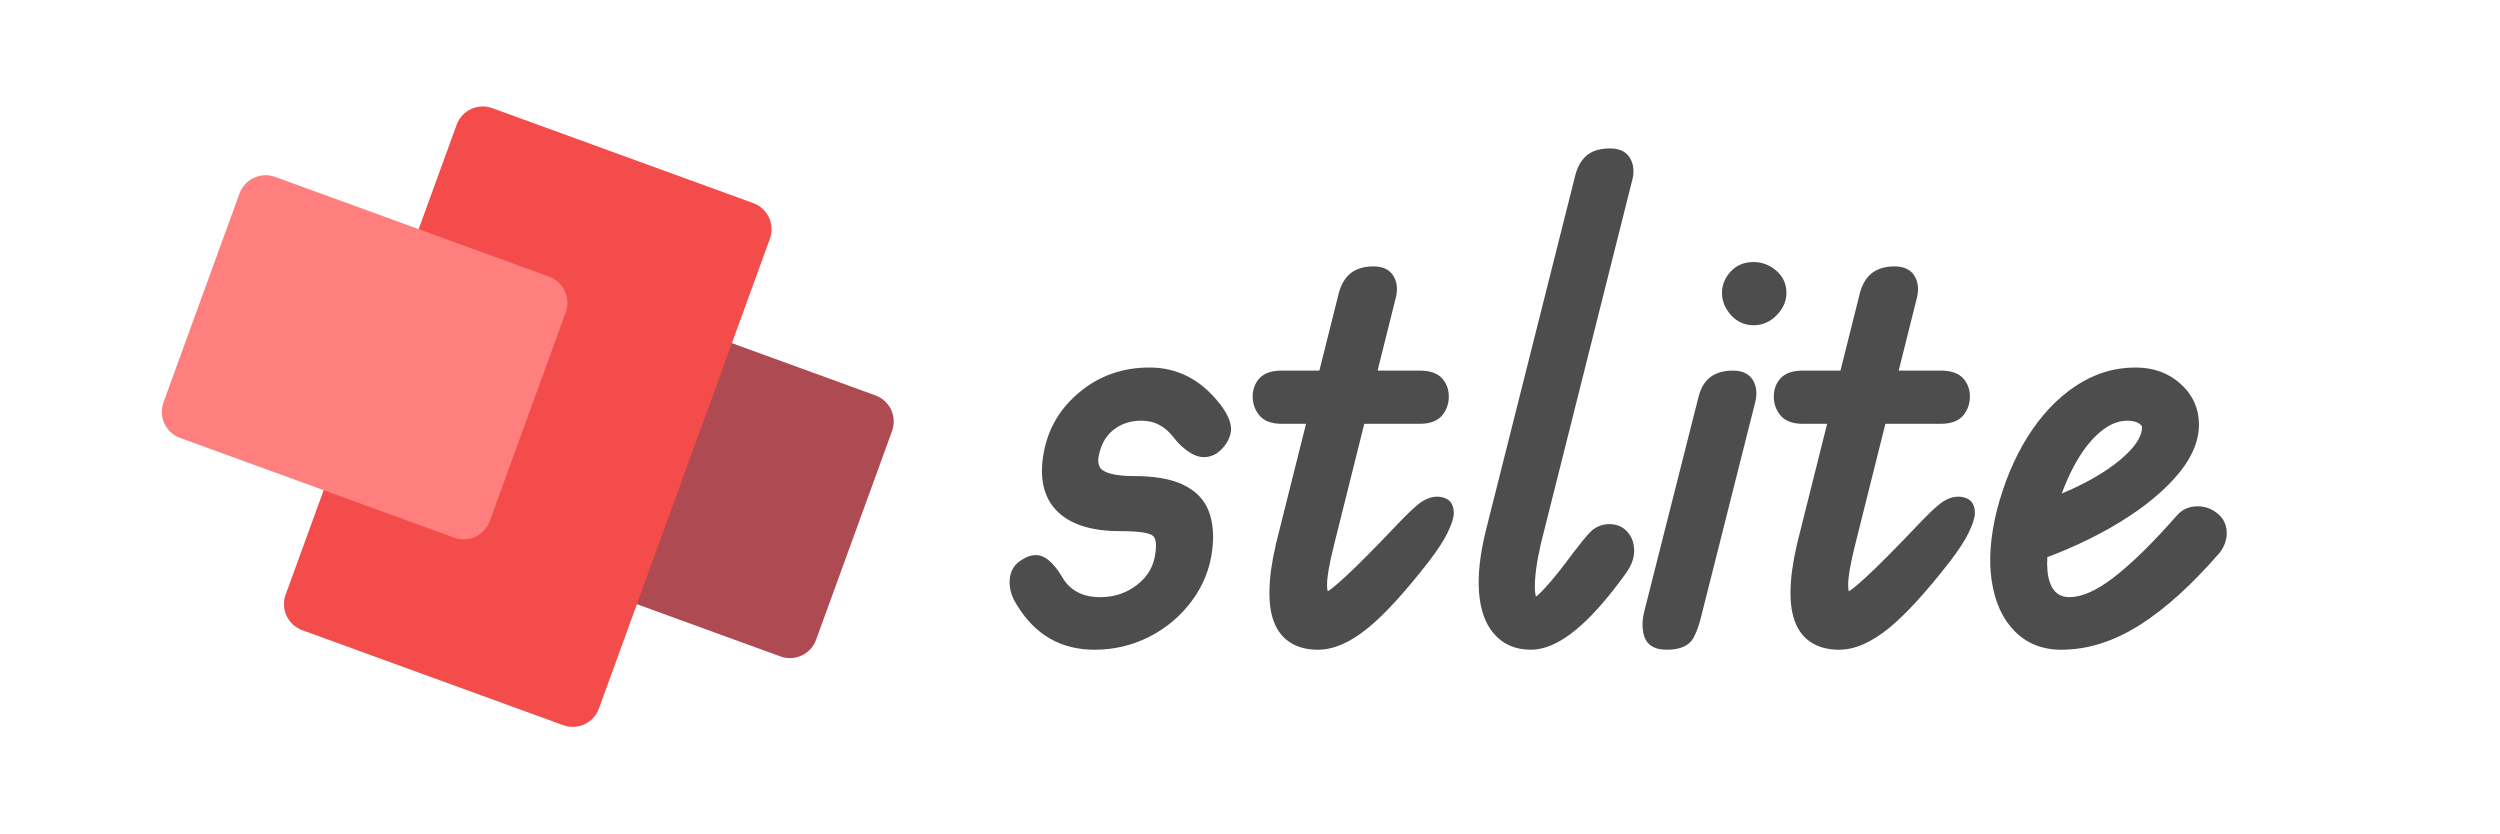
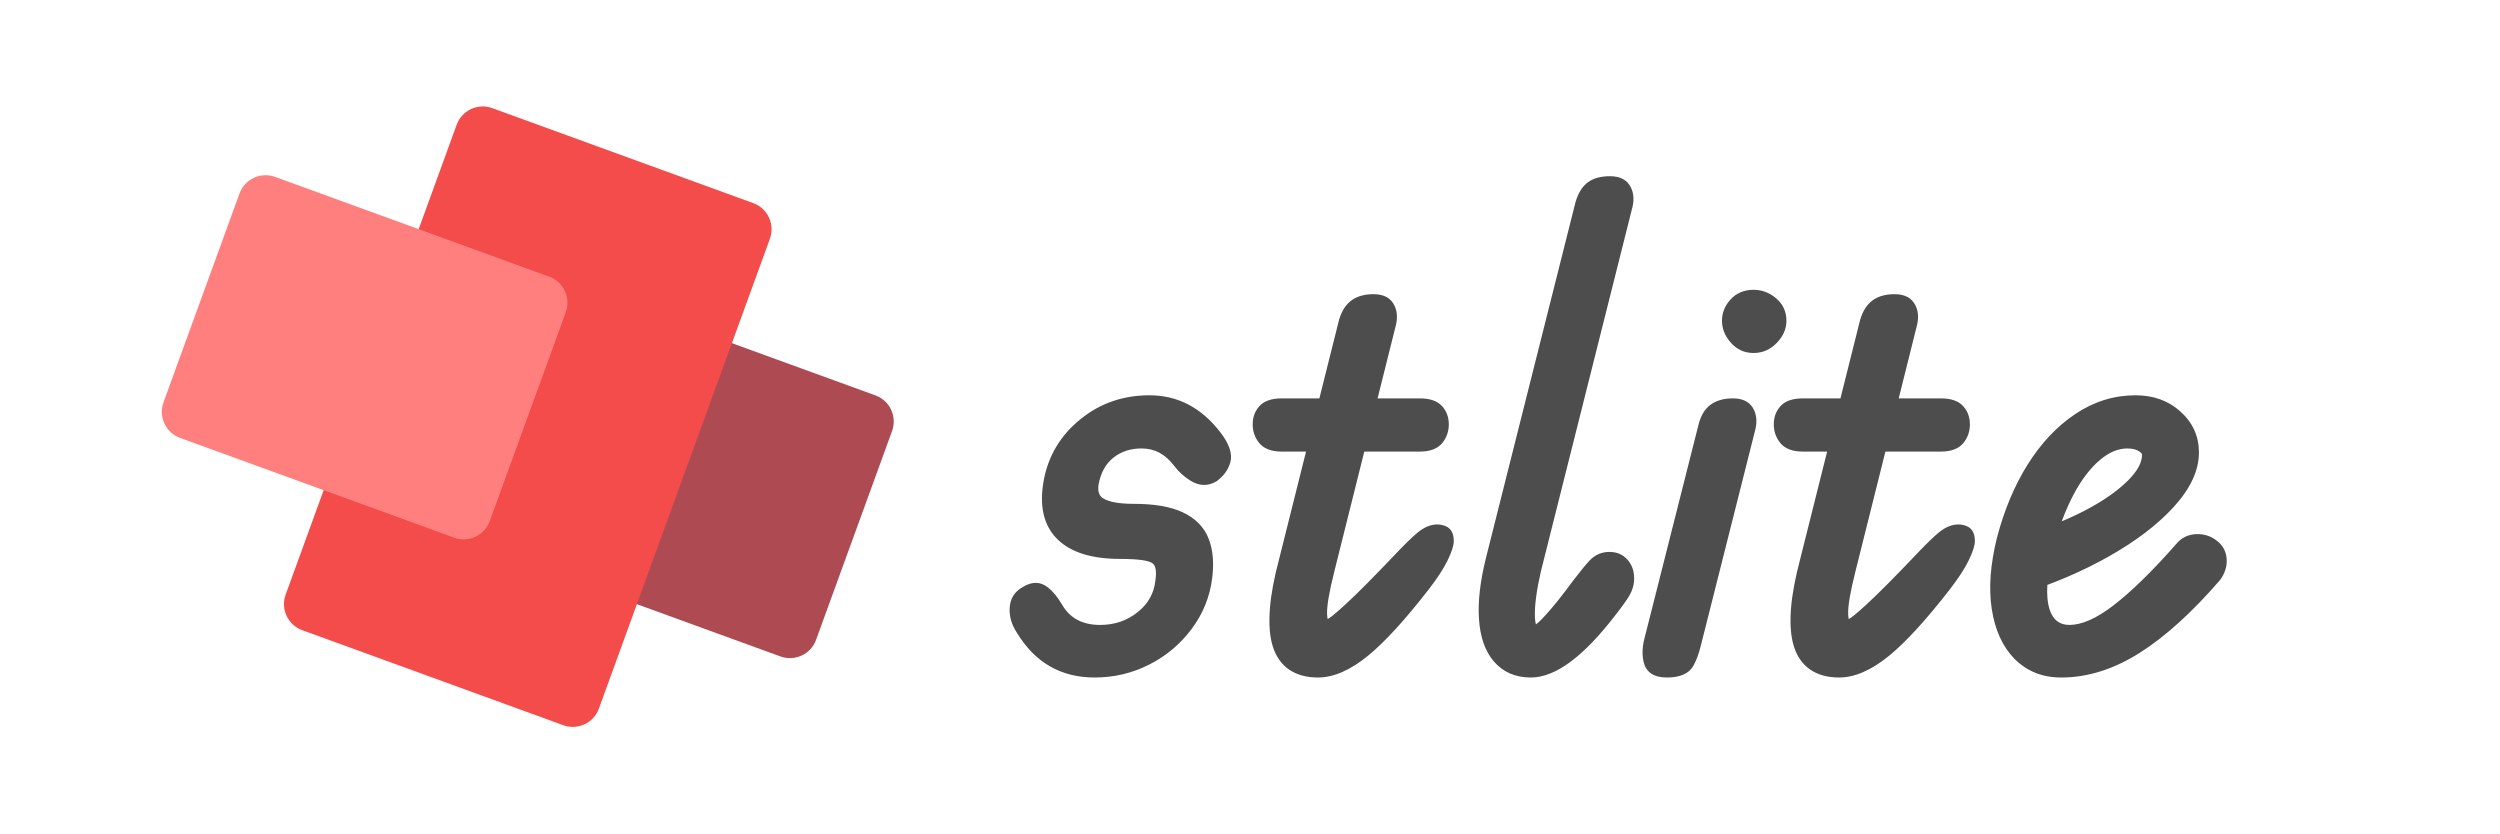
<svg xmlns="http://www.w3.org/2000/svg" width="540" height="180" viewBox="-80, 0, 1800, 600">
  <g transform="rotate(20, 300, 300)">
    <rect rx="20" ry="20" fill="rgb(173, 74, 82)" x="300" width="250" y="200" height="200" />
    <rect rx="20" ry="20" fill="rgb(244, 75, 75)" x="180" width="240" y="100" height="400" />
    <rect rx="20" ry="20" fill="rgb(255, 127, 127)" x="50" width="250" y="200" height="200" />
  </g>
-   <g transform="translate(600, -20) scale(6, 6)">
+   <g transform="translate(600, 0) scale(6, 6)">
    <path fill-rule="nonzero" fill="rgb(30%, 30%, 30%)" fill-opacity="1" d="M 18.016 81.301 C 13.984 81.301 10.879 79.516 8.703 75.945 L 9.703 75.336 L 8.73 75.984 C 8.09 75.027 7.789 74.051 7.82 73.051 C 7.863 71.855 8.402 70.977 9.449 70.414 L 10.004 71.441 L 9.391 70.445 C 10.504 69.762 11.512 69.773 12.414 70.488 C 13 70.949 13.555 71.617 14.074 72.488 L 14.086 72.504 L 14.094 72.52 C 15.02 74.168 16.551 74.992 18.688 74.992 C 20.414 74.992 21.918 74.477 23.199 73.449 C 24.445 72.453 25.148 71.195 25.312 69.668 L 25.32 69.637 C 25.461 68.602 25.363 67.938 25.027 67.641 C 24.602 67.262 23.285 67.07 21.086 67.07 C 17.672 67.07 15.164 66.285 13.562 64.715 C 11.895 63.074 11.348 60.703 11.922 57.602 C 12.477 54.672 13.934 52.242 16.305 50.316 C 18.664 48.395 21.434 47.434 24.605 47.434 C 27.984 47.434 30.812 48.906 33.094 51.855 C 34.184 53.266 34.586 54.469 34.309 55.469 C 34.062 56.348 33.531 57.094 32.723 57.699 L 32.668 57.742 L 32.609 57.777 C 31.605 58.359 30.582 58.332 29.535 57.688 C 28.758 57.211 28.102 56.613 27.562 55.895 C 27.023 55.188 26.426 54.66 25.777 54.316 C 25.152 53.984 24.438 53.816 23.633 53.816 C 22.309 53.816 21.18 54.191 20.246 54.945 C 19.328 55.684 18.742 56.758 18.492 58.168 C 18.375 58.945 18.551 59.484 19.02 59.785 C 19.727 60.238 20.965 60.461 22.734 60.461 C 25.203 60.461 27.156 60.801 28.586 61.473 C 30.145 62.207 31.191 63.281 31.727 64.703 C 32.223 66.004 32.355 67.551 32.133 69.34 C 31.859 71.594 31.035 73.637 29.66 75.477 C 28.305 77.293 26.609 78.719 24.574 79.75 C 22.535 80.785 20.348 81.301 18.016 81.301 Z M 18.016 78.961 C 19.977 78.961 21.809 78.527 23.516 77.664 C 25.223 76.797 26.648 75.602 27.785 74.074 C 28.91 72.57 29.586 70.895 29.809 69.051 C 29.984 67.645 29.895 66.473 29.539 65.527 C 29.227 64.699 28.578 64.055 27.59 63.59 C 26.473 63.066 24.855 62.805 22.734 62.805 C 20.508 62.805 18.852 62.453 17.758 61.758 C 16.434 60.91 15.91 59.578 16.188 57.762 C 16.539 55.773 17.402 54.227 18.781 53.121 C 20.141 52.023 21.758 51.477 23.633 51.477 C 24.824 51.477 25.906 51.734 26.875 52.25 C 27.824 52.754 28.68 53.5 29.438 54.492 C 29.797 54.973 30.238 55.371 30.762 55.695 C 31.012 55.848 31.234 55.867 31.43 55.754 L 32.02 56.766 L 31.316 55.828 C 31.703 55.539 31.949 55.207 32.055 54.84 C 32.121 54.594 31.852 54.074 31.242 53.289 C 29.43 50.945 27.219 49.773 24.605 49.773 C 21.988 49.773 19.711 50.559 17.781 52.129 C 15.855 53.699 14.668 55.664 14.223 58.027 C 13.801 60.316 14.125 61.988 15.203 63.043 C 16.348 64.168 18.309 64.73 21.086 64.73 C 23.879 64.73 25.707 65.117 26.578 65.887 C 27.539 66.738 27.895 68.094 27.637 69.957 L 26.477 69.797 L 27.641 69.922 C 27.406 72.09 26.414 73.875 24.664 75.277 C 22.949 76.648 20.961 77.332 18.688 77.332 C 15.637 77.332 13.426 76.109 12.051 73.664 L 13.074 73.09 L 12.07 73.691 C 11.695 73.066 11.324 72.609 10.961 72.324 C 10.914 72.289 10.801 72.324 10.617 72.441 L 10.586 72.457 L 10.559 72.473 C 10.305 72.609 10.172 72.828 10.16 73.129 C 10.145 73.629 10.316 74.148 10.676 74.688 L 10.691 74.707 L 10.703 74.727 C 12.422 77.551 14.859 78.961 18.016 78.961 Z M 18.016 80.129 C 14.422 80.129 11.648 78.531 9.703 75.336 C 9.203 74.59 8.965 73.84 8.992 73.09 C 9.016 72.34 9.352 71.793 10.004 71.441 C 10.652 71.043 11.215 71.031 11.688 71.406 C 12.16 71.781 12.625 72.34 13.074 73.09 C 14.223 75.137 16.094 76.16 18.688 76.16 C 20.688 76.16 22.434 75.562 23.93 74.363 C 25.43 73.164 26.277 71.645 26.477 69.797 C 26.676 68.348 26.453 67.336 25.805 66.762 C 25.156 66.188 23.582 65.902 21.086 65.902 C 17.992 65.902 15.758 65.227 14.383 63.879 C 13.012 62.531 12.574 60.508 13.074 57.812 C 13.57 55.168 14.895 52.969 17.043 51.223 C 19.188 49.477 21.711 48.602 24.605 48.602 C 27.602 48.602 30.121 49.926 32.168 52.57 C 33.02 53.668 33.355 54.531 33.18 55.156 C 33.004 55.777 32.617 56.316 32.02 56.766 C 31.422 57.113 30.797 57.09 30.148 56.691 C 29.496 56.289 28.949 55.793 28.5 55.191 C 27.852 54.344 27.125 53.707 26.328 53.281 C 25.527 52.859 24.629 52.645 23.633 52.645 C 22.035 52.645 20.66 53.109 19.512 54.031 C 18.363 54.957 17.641 56.266 17.34 57.965 C 17.141 59.262 17.492 60.199 18.391 60.773 C 19.289 61.344 20.734 61.633 22.734 61.633 C 25.031 61.633 26.816 61.934 28.086 62.531 C 29.359 63.129 30.211 63.992 30.633 65.113 C 31.059 66.238 31.172 67.598 30.973 69.195 C 30.723 71.242 29.973 73.102 28.723 74.777 C 27.477 76.449 25.914 77.758 24.043 78.707 C 22.172 79.656 20.16 80.129 18.016 80.129 Z M 40.48 54.191 C 39.199 54.191 38.277 53.824 37.719 53.094 C 37.23 52.461 36.988 51.738 36.988 50.922 C 36.988 50.082 37.246 49.367 37.762 48.773 C 38.32 48.129 39.227 47.805 40.48 47.805 L 57.031 47.805 C 58.285 47.805 59.191 48.129 59.75 48.773 C 60.266 49.367 60.523 50.082 60.523 50.922 C 60.523 51.738 60.281 52.461 59.797 53.094 C 59.238 53.824 58.316 54.191 57.031 54.191 Z M 40.48 51.852 L 57.031 51.852 C 57.547 51.852 57.848 51.793 57.938 51.672 C 58.102 51.457 58.184 51.207 58.184 50.922 C 58.184 50.664 58.117 50.461 57.98 50.305 C 57.891 50.199 57.574 50.148 57.031 50.148 L 40.48 50.148 C 39.938 50.148 39.621 50.199 39.531 50.305 C 39.398 50.461 39.332 50.664 39.332 50.922 C 39.332 51.207 39.414 51.457 39.578 51.672 C 39.668 51.793 39.969 51.852 40.48 51.852 Z M 44.824 81.301 C 43.434 81.301 42.277 80.98 41.352 80.344 C 40.402 79.688 39.734 78.715 39.359 77.426 C 39.02 76.266 38.918 74.805 39.055 73.039 C 39.184 71.344 39.559 69.34 40.176 67.023 L 47.367 38.324 L 47.379 38.293 C 47.707 37.234 48.223 36.469 48.918 35.992 C 49.594 35.531 50.449 35.301 51.488 35.301 C 52.734 35.301 53.57 35.762 54.008 36.68 C 54.359 37.422 54.395 38.281 54.113 39.262 L 52.988 38.941 L 54.121 39.227 L 46.785 68.582 C 46.164 71.02 45.875 72.742 45.918 73.75 C 45.934 74.094 45.977 74.316 46.043 74.418 C 45.996 74.352 45.941 74.316 45.875 74.316 C 46.07 74.316 46.781 73.758 48.004 72.637 C 49.434 71.336 51.559 69.195 54.387 66.219 C 55.367 65.188 56.164 64.418 56.773 63.914 C 57.562 63.262 58.348 62.934 59.129 62.934 C 59.488 62.934 59.828 63.004 60.152 63.141 C 60.797 63.418 61.121 64.016 61.121 64.93 C 61.121 65.457 60.871 66.238 60.367 67.273 C 59.91 68.219 59.156 69.371 58.109 70.734 C 55.258 74.402 52.836 77.047 50.844 78.676 C 48.707 80.426 46.699 81.301 44.824 81.301 Z M 44.824 78.961 C 46.145 78.961 47.656 78.262 49.363 76.867 C 51.219 75.348 53.516 72.828 56.254 69.309 C 57.203 68.07 57.875 67.055 58.262 66.25 C 58.609 65.539 58.781 65.098 58.781 64.93 C 58.781 65.043 58.93 65.164 59.23 65.293 C 59.203 65.281 59.168 65.273 59.129 65.273 C 58.91 65.273 58.621 65.422 58.266 65.719 C 57.727 66.16 57 66.867 56.082 67.832 C 53.219 70.848 51.051 73.023 49.582 74.367 C 47.914 75.895 46.676 76.656 45.875 76.656 C 44.43 76.656 43.664 75.723 43.582 73.855 C 43.527 72.617 43.836 70.668 44.512 68.016 L 51.855 38.641 L 51.863 38.621 C 51.98 38.203 51.992 37.891 51.895 37.684 C 51.879 37.656 51.746 37.641 51.488 37.641 C 50.934 37.641 50.516 37.734 50.242 37.922 C 49.992 38.094 49.781 38.449 49.613 38.992 L 48.496 38.641 L 49.629 38.926 L 42.438 67.625 C 41.855 69.805 41.504 71.668 41.387 73.219 C 41.273 74.699 41.344 75.883 41.605 76.77 C 41.828 77.527 42.184 78.074 42.68 78.418 C 43.203 78.777 43.918 78.961 44.824 78.961 Z M 40.48 53.02 C 39.582 53.02 38.973 52.809 38.648 52.383 C 38.324 51.961 38.16 51.473 38.16 50.922 C 38.16 50.375 38.324 49.914 38.648 49.539 C 38.973 49.164 39.582 48.977 40.48 48.977 L 57.031 48.977 C 57.93 48.977 58.543 49.164 58.867 49.539 C 59.191 49.914 59.352 50.375 59.352 50.922 C 59.352 51.473 59.191 51.961 58.867 52.383 C 58.543 52.809 57.93 53.02 57.031 53.02 Z M 44.824 80.129 C 43.676 80.129 42.742 79.879 42.016 79.383 C 41.293 78.883 40.781 78.121 40.48 77.098 C 40.184 76.074 40.094 74.75 40.219 73.129 C 40.344 71.504 40.707 69.57 41.305 67.324 L 48.496 38.641 C 48.746 37.844 49.105 37.281 49.582 36.957 C 50.055 36.633 50.691 36.469 51.488 36.469 C 52.238 36.469 52.727 36.707 52.949 37.184 C 53.176 37.656 53.188 38.242 52.988 38.941 L 45.648 68.297 C 45 70.844 44.699 72.68 44.75 73.801 C 44.801 74.926 45.176 75.488 45.875 75.488 C 46.371 75.488 47.348 74.824 48.793 73.504 C 50.242 72.18 52.391 70.02 55.234 67.023 C 56.184 66.027 56.945 65.289 57.52 64.816 C 58.094 64.34 58.629 64.105 59.129 64.105 C 59.328 64.105 59.516 64.141 59.691 64.215 C 59.863 64.293 59.953 64.527 59.953 64.93 C 59.953 65.277 59.742 65.891 59.316 66.762 C 58.891 67.637 58.18 68.723 57.18 70.02 C 54.387 73.613 52.027 76.199 50.105 77.77 C 48.184 79.344 46.422 80.129 44.824 80.129 Z M 70.363 81.301 C 68.504 81.301 67.023 80.652 65.914 79.355 C 64.871 78.133 64.281 76.434 64.141 74.254 C 64.008 72.211 64.277 69.809 64.957 67.047 L 75.75 24.172 L 75.762 24.141 C 76.086 23.094 76.582 22.332 77.242 21.855 C 77.895 21.383 78.773 21.145 79.871 21.145 C 81.113 21.145 81.953 21.605 82.391 22.527 C 82.742 23.266 82.777 24.129 82.496 25.109 L 81.371 24.789 L 82.504 25.074 L 71.57 68.582 C 71.051 70.863 70.812 72.664 70.855 73.984 C 70.875 74.52 70.938 74.883 71.043 75.082 C 71.008 75.02 70.934 74.992 70.812 74.992 C 70.969 74.992 71.395 74.617 72.086 73.867 C 72.98 72.902 74.113 71.488 75.484 69.625 C 76.316 68.535 76.961 67.75 77.41 67.27 C 78.066 66.574 78.863 66.23 79.797 66.23 C 80.703 66.23 81.434 66.551 81.992 67.195 C 82.508 67.789 82.766 68.531 82.766 69.422 C 82.766 70.129 82.574 70.812 82.195 71.469 C 81.895 71.988 81.277 72.844 80.344 74.035 C 78.535 76.363 76.828 78.133 75.223 79.344 C 73.492 80.648 71.871 81.301 70.363 81.301 Z M 70.363 78.961 C 71.348 78.961 72.5 78.465 73.812 77.473 C 75.254 76.387 76.816 74.762 78.5 72.594 C 79.367 71.488 79.922 70.723 80.172 70.297 C 80.34 70.004 80.426 69.711 80.426 69.422 C 80.426 69.113 80.359 68.883 80.223 68.727 C 80.133 68.621 79.992 68.57 79.797 68.57 C 79.535 68.57 79.309 68.672 79.113 68.875 C 78.719 69.297 78.137 70.008 77.371 71.016 C 75.945 72.945 74.758 74.426 73.805 75.457 C 72.648 76.707 71.652 77.332 70.812 77.332 C 69.359 77.332 68.594 76.242 68.52 74.066 C 68.465 72.543 68.727 70.523 69.301 68.012 L 80.238 24.484 L 80.246 24.465 C 80.363 24.051 80.375 23.738 80.277 23.527 C 80.262 23.5 80.129 23.488 79.871 23.488 C 79.277 23.488 78.855 23.574 78.609 23.75 C 78.371 23.926 78.168 24.285 77.992 24.836 L 76.879 24.488 L 78.012 24.773 L 67.23 67.602 C 66.609 70.133 66.359 72.297 66.473 74.102 C 66.582 75.766 66.988 77.008 67.695 77.836 C 68.336 78.586 69.223 78.961 70.363 78.961 Z M 70.363 80.129 C 68.863 80.129 67.68 79.617 66.805 78.594 C 65.93 77.57 65.434 76.098 65.309 74.176 C 65.184 72.254 65.445 69.969 66.094 67.324 L 76.879 24.488 C 77.125 23.691 77.477 23.129 77.926 22.805 C 78.375 22.48 79.023 22.316 79.871 22.316 C 80.621 22.316 81.109 22.555 81.332 23.027 C 81.559 23.504 81.57 24.09 81.371 24.789 L 70.438 68.297 C 69.887 70.695 69.637 72.605 69.688 74.027 C 69.738 75.449 70.113 76.16 70.812 76.16 C 71.309 76.16 72.023 75.66 72.945 74.664 C 73.867 73.664 75.031 72.219 76.43 70.32 C 77.227 69.27 77.84 68.523 78.262 68.074 C 78.688 67.625 79.199 67.398 79.797 67.398 C 80.348 67.398 80.785 67.586 81.109 67.961 C 81.434 68.336 81.594 68.82 81.594 69.422 C 81.594 69.922 81.457 70.406 81.184 70.883 C 80.91 71.355 80.32 72.168 79.422 73.316 C 77.676 75.562 76.039 77.258 74.52 78.406 C 72.996 79.555 71.609 80.129 70.363 80.129 Z M 86.688 81.301 C 85.117 81.301 84.188 80.672 83.898 79.418 C 83.707 78.586 83.734 77.684 83.98 76.699 L 90.496 50.938 C 90.762 49.867 91.246 49.074 91.945 48.559 C 92.629 48.059 93.52 47.805 94.625 47.805 C 95.867 47.805 96.707 48.266 97.145 49.188 C 97.492 49.926 97.527 50.789 97.25 51.77 L 96.125 51.449 L 97.258 51.734 L 90.742 77.57 C 90.52 78.465 90.234 79.23 89.887 79.867 C 89.363 80.824 88.297 81.301 86.688 81.301 Z M 86.688 78.961 C 87.371 78.961 87.754 78.887 87.832 78.746 C 88.082 78.285 88.297 77.703 88.473 77 L 94.992 51.145 L 95 51.125 C 95.117 50.711 95.129 50.398 95.027 50.188 C 95.016 50.16 94.879 50.148 94.625 50.148 C 94.031 50.148 93.602 50.246 93.336 50.441 C 93.086 50.625 92.898 50.98 92.766 51.512 L 86.25 77.27 C 86.098 77.887 86.074 78.426 86.18 78.895 C 86.191 78.938 86.359 78.961 86.688 78.961 Z M 97.098 42.359 C 95.992 42.359 95.074 41.938 94.34 41.094 C 93.652 40.301 93.305 39.434 93.305 38.492 C 93.305 37.543 93.645 36.695 94.32 35.949 C 95.027 35.168 95.953 34.777 97.098 34.777 C 98.078 34.777 98.961 35.102 99.75 35.754 C 100.609 36.465 101.039 37.375 101.039 38.492 C 101.039 39.453 100.656 40.336 99.891 41.137 C 99.109 41.949 98.18 42.359 97.098 42.359 Z M 97.098 40.02 C 97.512 40.02 97.879 39.852 98.199 39.52 C 98.531 39.172 98.699 38.828 98.699 38.492 C 98.699 38.109 98.551 37.801 98.262 37.559 C 97.902 37.266 97.516 37.117 97.098 37.117 C 96.645 37.117 96.297 37.25 96.055 37.516 C 95.781 37.82 95.645 38.145 95.645 38.492 C 95.645 38.852 95.801 39.207 96.109 39.559 C 96.375 39.867 96.703 40.02 97.098 40.02 Z M 86.688 80.129 C 85.738 80.129 85.191 79.805 85.039 79.156 C 84.891 78.508 84.914 77.785 85.113 76.984 L 91.629 51.223 C 91.828 50.426 92.168 49.852 92.641 49.5 C 93.117 49.152 93.777 48.977 94.625 48.977 C 95.375 48.977 95.859 49.215 96.086 49.688 C 96.309 50.164 96.324 50.75 96.125 51.449 L 89.609 77.285 C 89.41 78.082 89.16 78.758 88.859 79.305 C 88.559 79.855 87.836 80.129 86.688 80.129 Z M 97.098 41.188 C 96.348 41.188 95.723 40.902 95.227 40.328 C 94.727 39.754 94.477 39.141 94.477 38.492 C 94.477 37.844 94.711 37.258 95.188 36.734 C 95.66 36.207 96.297 35.945 97.098 35.945 C 97.797 35.945 98.434 36.184 99.008 36.656 C 99.582 37.133 99.867 37.742 99.867 38.492 C 99.867 39.141 99.594 39.754 99.043 40.328 C 98.496 40.902 97.844 41.188 97.098 41.188 Z M 103.012 54.191 C 101.73 54.191 100.809 53.824 100.25 53.094 C 99.766 52.461 99.52 51.738 99.52 50.922 C 99.52 50.082 99.777 49.367 100.293 48.773 C 100.852 48.129 101.758 47.805 103.012 47.805 L 119.562 47.805 C 120.816 47.805 121.723 48.129 122.281 48.773 C 122.797 49.367 123.055 50.082 123.055 50.922 C 123.055 51.738 122.812 52.461 122.328 53.094 C 121.77 53.824 120.848 54.191 119.562 54.191 Z M 103.012 51.852 L 119.562 51.852 C 120.078 51.852 120.379 51.793 120.469 51.672 C 120.633 51.457 120.715 51.207 120.715 50.922 C 120.715 50.664 120.648 50.461 120.516 50.305 C 120.422 50.199 120.105 50.148 119.562 50.148 L 103.012 50.148 C 102.469 50.148 102.152 50.199 102.062 50.305 C 101.93 50.461 101.863 50.664 101.863 50.922 C 101.863 51.207 101.945 51.457 102.109 51.672 C 102.199 51.793 102.5 51.852 103.012 51.852 Z M 107.355 81.301 C 105.965 81.301 104.809 80.98 103.883 80.344 C 102.934 79.688 102.266 78.715 101.891 77.426 C 101.551 76.266 101.449 74.805 101.586 73.039 C 101.715 71.344 102.09 69.34 102.707 67.023 L 109.898 38.324 L 109.91 38.293 C 110.238 37.234 110.754 36.469 111.449 35.992 C 112.125 35.531 112.98 35.301 114.02 35.301 C 115.266 35.301 116.102 35.762 116.539 36.68 C 116.891 37.422 116.926 38.281 116.645 39.262 L 115.52 38.941 L 116.656 39.227 L 109.316 68.582 C 108.695 71.02 108.406 72.742 108.449 73.75 C 108.465 74.094 108.508 74.316 108.574 74.418 C 108.527 74.352 108.473 74.316 108.406 74.316 C 108.602 74.316 109.312 73.758 110.535 72.637 C 111.965 71.336 114.09 69.195 116.918 66.219 C 117.898 65.188 118.695 64.418 119.305 63.914 C 120.094 63.262 120.879 62.934 121.66 62.934 C 122.02 62.934 122.359 63.004 122.684 63.141 C 123.332 63.418 123.652 64.016 123.652 64.93 C 123.652 65.457 123.402 66.238 122.898 67.273 C 122.441 68.219 121.688 69.371 120.641 70.734 C 117.789 74.402 115.367 77.047 113.379 78.676 C 111.238 80.426 109.234 81.301 107.355 81.301 Z M 107.355 78.961 C 108.676 78.961 110.188 78.262 111.895 76.867 C 113.75 75.348 116.047 72.828 118.785 69.309 C 119.734 68.07 120.406 67.055 120.793 66.25 C 121.141 65.539 121.312 65.098 121.312 64.93 C 121.312 65.043 121.461 65.164 121.762 65.293 C 121.734 65.281 121.699 65.273 121.66 65.273 C 121.441 65.273 121.152 65.422 120.797 65.719 C 120.258 66.16 119.531 66.867 118.613 67.832 C 115.75 70.848 113.582 73.023 112.113 74.367 C 110.445 75.895 109.207 76.656 108.406 76.656 C 106.961 76.656 106.195 75.723 106.113 73.855 C 106.059 72.617 106.367 70.668 107.047 68.016 L 114.391 38.641 L 114.395 38.621 C 114.512 38.203 114.523 37.891 114.426 37.684 C 114.41 37.656 114.277 37.641 114.02 37.641 C 113.465 37.641 113.047 37.734 112.773 37.922 C 112.523 38.094 112.312 38.449 112.145 38.992 L 111.027 38.641 L 112.16 38.926 L 104.969 67.625 C 104.387 69.805 104.035 71.668 103.918 73.219 C 103.805 74.699 103.875 75.883 104.137 76.77 C 104.359 77.527 104.715 78.074 105.211 78.418 C 105.738 78.777 106.449 78.961 107.355 78.961 Z M 103.012 53.02 C 102.113 53.02 101.504 52.809 101.18 52.383 C 100.855 51.961 100.691 51.473 100.691 50.922 C 100.691 50.375 100.855 49.914 101.18 49.539 C 101.504 49.164 102.113 48.977 103.012 48.977 L 119.562 48.977 C 120.461 48.977 121.074 49.164 121.398 49.539 C 121.723 49.914 121.883 50.375 121.883 50.922 C 121.883 51.473 121.723 51.961 121.398 52.383 C 121.074 52.809 120.461 53.02 119.562 53.02 Z M 107.355 80.129 C 106.207 80.129 105.273 79.879 104.547 79.383 C 103.824 78.883 103.312 78.121 103.012 77.098 C 102.715 76.074 102.625 74.75 102.75 73.129 C 102.875 71.504 103.238 69.57 103.836 67.324 L 111.027 38.641 C 111.277 37.844 111.637 37.281 112.113 36.957 C 112.586 36.633 113.223 36.469 114.02 36.469 C 114.77 36.469 115.258 36.707 115.48 37.184 C 115.707 37.656 115.719 38.242 115.52 38.941 L 108.18 68.297 C 107.531 70.844 107.23 72.68 107.281 73.801 C 107.332 74.926 107.707 75.488 108.406 75.488 C 108.902 75.488 109.879 74.824 111.324 73.504 C 112.773 72.18 114.922 70.02 117.766 67.023 C 118.715 66.027 119.477 65.289 120.051 64.816 C 120.625 64.34 121.16 64.105 121.66 64.105 C 121.859 64.105 122.047 64.141 122.223 64.215 C 122.395 64.293 122.484 64.527 122.484 64.93 C 122.484 65.277 122.273 65.891 121.848 66.762 C 121.422 67.637 120.711 68.723 119.715 70.02 C 116.918 73.613 114.559 76.199 112.637 77.77 C 110.715 79.344 108.953 80.129 107.355 80.129 Z M 134.016 81.301 C 131.742 81.301 129.867 80.547 128.387 79.039 C 126.965 77.586 126.059 75.586 125.672 73.043 C 125.297 70.594 125.504 67.77 126.289 64.574 C 127.172 61.199 128.406 58.254 129.992 55.73 C 131.605 53.168 133.5 51.156 135.688 49.691 C 137.93 48.184 140.344 47.434 142.93 47.434 C 145.074 47.434 146.871 48.082 148.316 49.379 C 149.797 50.711 150.539 52.348 150.539 54.293 C 150.539 56.445 149.527 58.629 147.5 60.848 C 145.594 62.938 143.027 64.898 139.801 66.73 C 136.605 68.543 133 70.086 128.977 71.359 L 127.121 71.949 L 128.504 64.453 L 129.199 64.254 C 132.07 63.426 134.617 62.43 136.844 61.27 C 139.035 60.125 140.762 58.922 142.027 57.66 C 143.145 56.539 143.707 55.52 143.707 54.594 C 143.707 54.457 143.602 54.316 143.391 54.176 C 143.043 53.938 142.562 53.816 141.953 53.816 C 140.844 53.816 139.746 54.273 138.668 55.188 C 137.484 56.188 136.418 57.594 135.465 59.406 C 134.484 61.273 133.68 63.434 133.055 65.891 C 132.258 69.164 132.113 71.578 132.621 73.141 C 133.02 74.375 133.809 74.992 134.988 74.992 C 136.473 74.992 138.223 74.223 140.234 72.684 C 142.395 71.035 144.922 68.566 147.816 65.277 L 148.695 66.051 L 147.781 65.32 C 148.402 64.543 149.219 64.133 150.223 64.094 C 151.16 64.059 151.996 64.332 152.719 64.914 C 153.445 65.477 153.828 66.227 153.871 67.16 C 153.906 68.008 153.645 68.816 153.086 69.586 L 153.023 69.664 C 149.703 73.492 146.523 76.375 143.48 78.309 C 140.344 80.305 137.188 81.301 134.016 81.301 Z M 134.016 78.961 C 136.734 78.961 139.473 78.086 142.227 76.336 C 145.074 74.523 148.086 71.789 151.254 68.129 L 152.141 68.898 L 151.191 68.207 C 151.434 67.879 151.547 67.566 151.531 67.262 C 151.523 67.051 151.43 66.875 151.258 66.738 C 150.988 66.523 150.672 66.422 150.312 66.434 C 150.02 66.445 149.785 66.562 149.609 66.781 L 149.59 66.805 L 149.574 66.824 C 146.578 70.227 143.938 72.801 141.652 74.543 C 139.223 76.402 137 77.332 134.988 77.332 C 132.676 77.332 131.145 76.176 130.395 73.863 C 129.754 71.879 129.883 69.031 130.785 65.312 C 131.457 62.676 132.328 60.348 133.395 58.316 C 134.488 56.234 135.742 54.598 137.156 53.402 C 138.672 52.117 140.27 51.477 141.953 51.477 C 143.043 51.477 143.961 51.73 144.711 52.242 C 145.602 52.848 146.047 53.633 146.047 54.594 C 146.047 56.164 145.258 57.738 143.68 59.316 C 142.25 60.746 140.332 62.09 137.93 63.344 C 135.562 64.578 132.867 65.633 129.848 66.5 L 129.523 65.379 L 130.676 65.59 L 129.773 70.457 L 128.625 70.246 L 128.273 69.129 C 132.137 67.906 135.594 66.43 138.645 64.695 C 141.656 62.984 144.031 61.176 145.77 59.27 C 147.391 57.496 148.199 55.84 148.199 54.293 C 148.199 53.043 147.715 51.984 146.754 51.121 C 145.75 50.223 144.477 49.773 142.93 49.773 C 140.82 49.773 138.84 50.395 136.988 51.633 C 135.082 52.914 133.41 54.695 131.973 56.977 C 130.516 59.297 129.379 62.016 128.562 65.133 C 127.852 68.027 127.656 70.547 127.984 72.691 C 128.297 74.738 128.988 76.309 130.059 77.402 C 131.078 78.441 132.398 78.961 134.016 78.961 Z M 134.016 80.129 C 132.07 80.129 130.473 79.492 129.223 78.219 C 127.977 76.949 127.176 75.164 126.828 72.867 C 126.477 70.57 126.676 67.898 127.426 64.852 C 128.273 61.609 129.461 58.773 130.984 56.352 C 132.508 53.934 134.293 52.035 136.34 50.66 C 138.387 49.289 140.582 48.602 142.93 48.602 C 144.777 48.602 146.312 49.152 147.535 50.25 C 148.758 51.348 149.367 52.695 149.367 54.293 C 149.367 56.141 148.457 58.062 146.637 60.059 C 144.812 62.059 142.34 63.941 139.223 65.715 C 136.102 67.488 132.57 68.996 128.625 70.246 L 129.523 65.379 C 132.469 64.527 135.09 63.504 137.387 62.309 C 139.684 61.109 141.504 59.836 142.852 58.488 C 144.203 57.141 144.875 55.84 144.875 54.594 C 144.875 54.043 144.602 53.582 144.051 53.207 C 143.504 52.832 142.805 52.645 141.953 52.645 C 140.559 52.645 139.207 53.195 137.91 54.293 C 136.613 55.391 135.453 56.914 134.43 58.863 C 133.406 60.809 132.57 63.055 131.918 65.602 C 131.07 69.098 130.934 71.73 131.508 73.504 C 132.082 75.273 133.242 76.16 134.988 76.16 C 136.738 76.16 138.723 75.312 140.945 73.613 C 143.164 71.918 145.75 69.395 148.695 66.051 C 149.094 65.551 149.617 65.289 150.266 65.266 C 150.918 65.238 151.492 65.426 151.988 65.828 C 152.438 66.176 152.676 66.637 152.699 67.211 C 152.727 67.785 152.539 68.348 152.141 68.898 C 148.895 72.641 145.801 75.449 142.852 77.32 C 139.906 79.195 136.961 80.129 134.016 80.129 Z M 134.016 80.129 " id="path11" />
  </g>
</svg>
